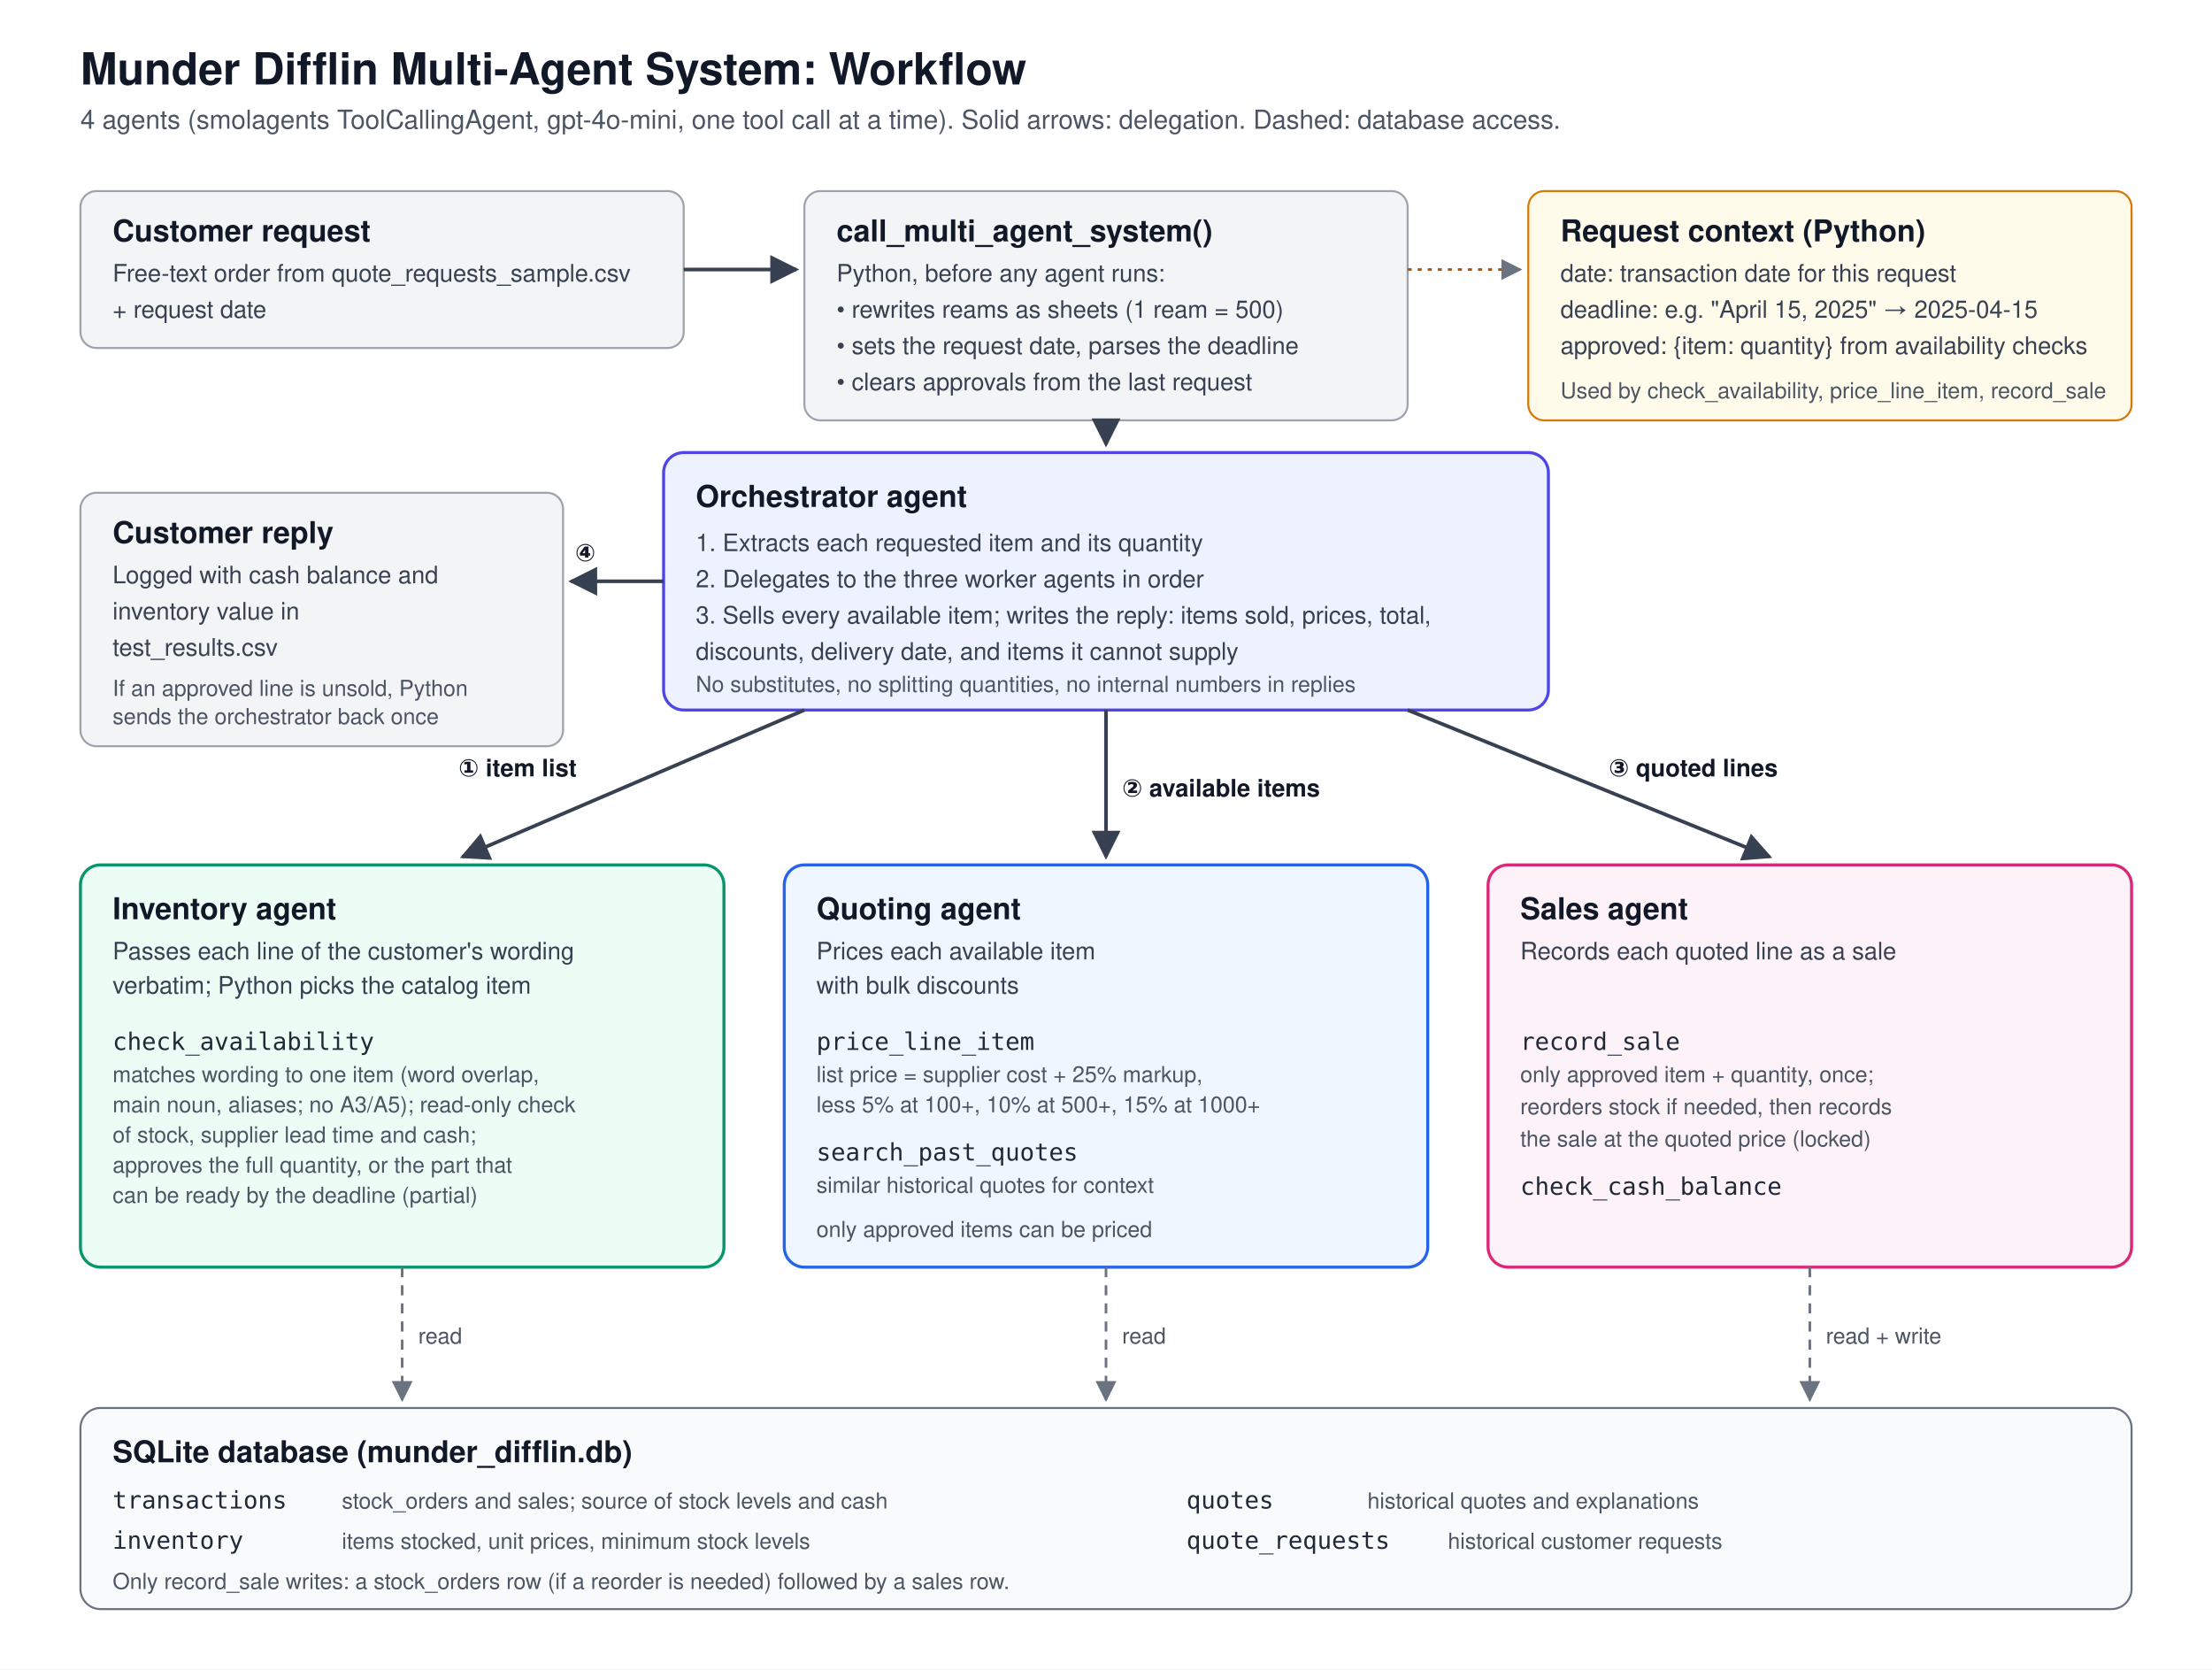
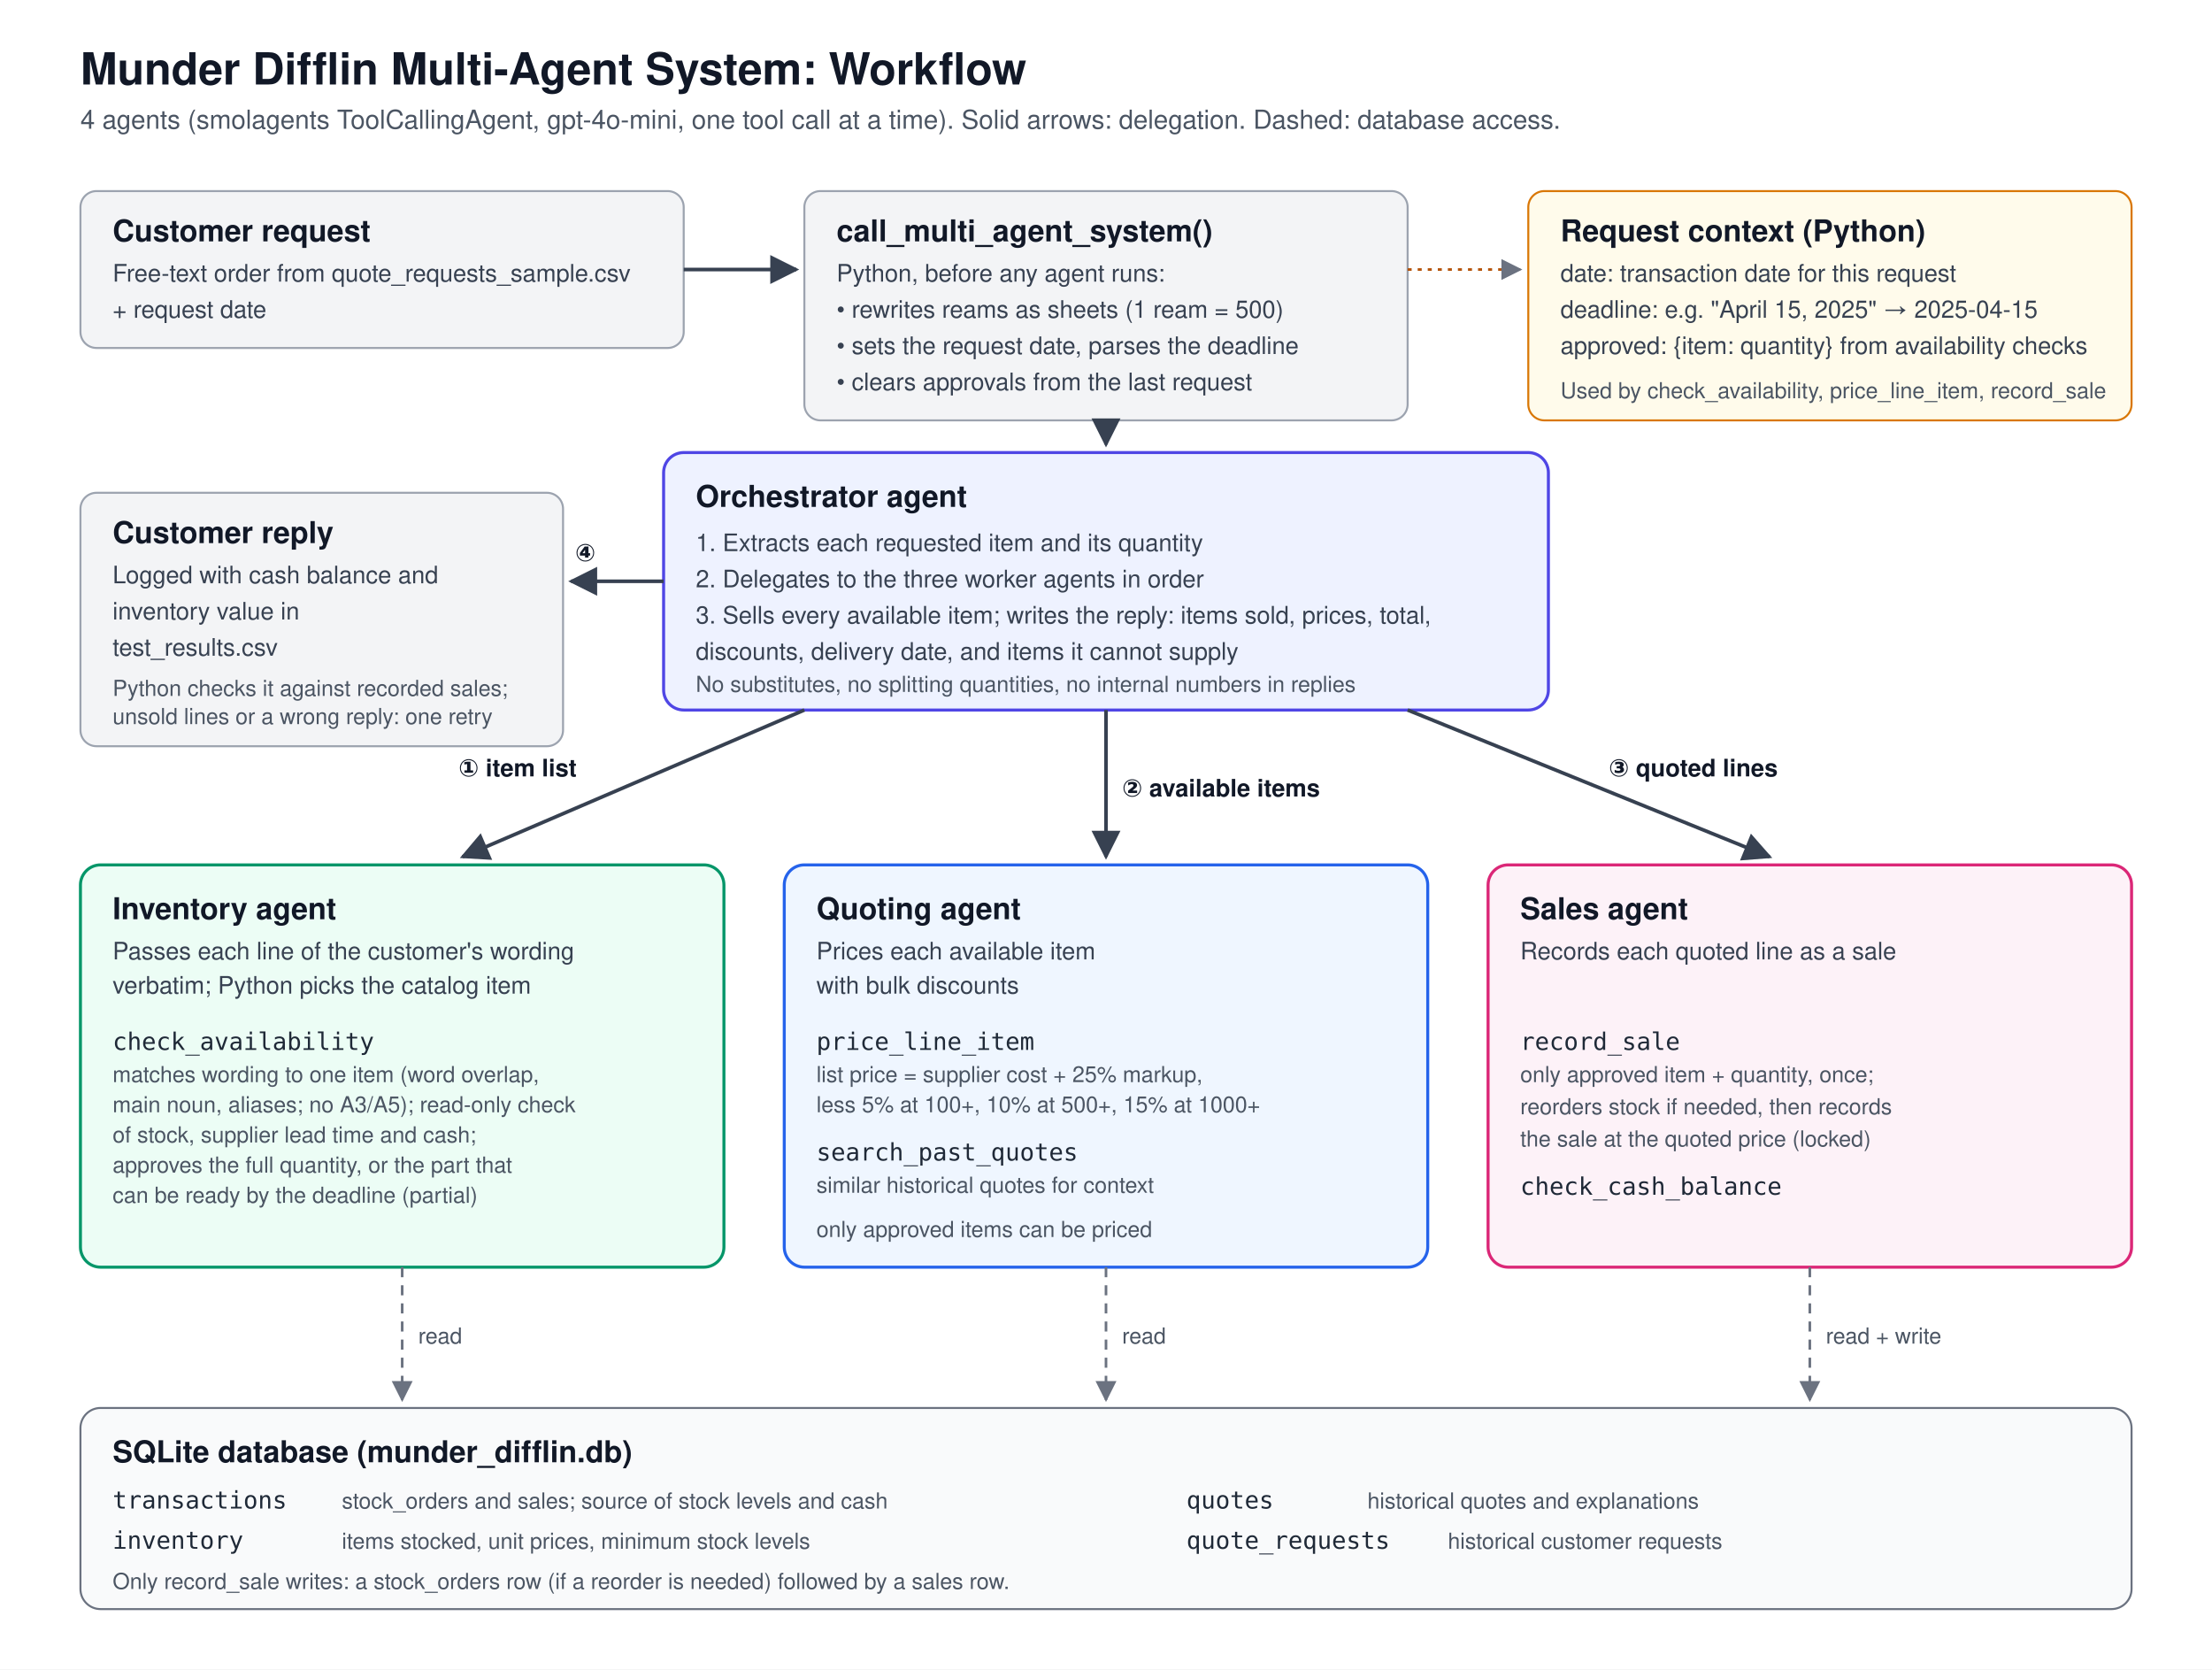
<svg xmlns="http://www.w3.org/2000/svg" width="1100" height="830" viewBox="0 0 1100 830" font-family="Helvetica, Arial, sans-serif">
  <defs>
    <marker id="arrow" viewBox="0 0 10 10" refX="9" refY="5" markerWidth="8" markerHeight="8" orient="auto-start-reverse">
      <path d="M0,0 L10,5 L0,10 z" fill="#374151" />
    </marker>
    <marker id="arrow-db" viewBox="0 0 10 10" refX="9" refY="5" markerWidth="8" markerHeight="8" orient="auto-start-reverse">
      <path d="M0,0 L10,5 L0,10 z" fill="#6b7280" />
    </marker>
    <style>
      .title { font-size: 22px; font-weight: 700; fill: #111827; }
      .subtitle { font-size: 13px; fill: #4b5563; }
      .box-title { font-size: 15px; font-weight: 700; fill: #111827; }
      .box-text { font-size: 12px; fill: #374151; }
      .tool { font-size: 12px; fill: #1f2937; font-family: Menlo, Consolas, monospace; }
      .label { font-size: 12px; fill: #111827; font-weight: 600; }
      .small { font-size: 11px; fill: #4b5563; }
      .flow { stroke: #374151; stroke-width: 1.8; fill: none; marker-end: url(#arrow); }
      .db { stroke: #6b7280; stroke-width: 1.3; fill: none; stroke-dasharray: 5 4; marker-end: url(#arrow-db); }
      .ctx { stroke: #b45309; stroke-width: 1.3; fill: none; stroke-dasharray: 2 3; marker-end: url(#arrow-db); }
    </style>
  </defs>
  <rect width="1100" height="830" fill="#ffffff" />
  <text x="40" y="42" class="title">Munder Difflin Multi-Agent System: Workflow</text>
  <text x="40" y="64" class="subtitle">4 agents (smolagents ToolCallingAgent, gpt-4o-mini, one tool call at a time). Solid arrows: delegation. Dashed: database access.</text>
  <rect x="40" y="95" width="300" height="78" rx="8" fill="#f3f4f6" stroke="#9ca3af" />
  <text x="56" y="120" class="box-title">Customer request</text>
  <text x="56" y="140" class="box-text">Free-text order from quote_requests_sample.csv</text>
  <text x="56" y="158" class="box-text">+ request date</text>
  <rect x="400" y="95" width="300" height="114" rx="8" fill="#f3f4f6" stroke="#9ca3af" />
  <text x="416" y="120" class="box-title">call_multi_agent_system()</text>
  <text x="416" y="140" class="box-text">Python, before any agent runs:</text>
  <text x="416" y="158" class="box-text">• rewrites reams as sheets (1 ream = 500)</text>
  <text x="416" y="176" class="box-text">• sets the request date, parses the deadline</text>
  <text x="416" y="194" class="box-text">• clears approvals from the last request</text>
  <path d="M340,134 L396,134" class="flow" />
  <rect x="760" y="95" width="300" height="114" rx="8" fill="#fffbeb" stroke="#d97706" />
  <text x="776" y="120" class="box-title">Request context (Python)</text>
  <text x="776" y="140" class="box-text">date: transaction date for this request</text>
  <text x="776" y="158" class="box-text">deadline: e.g. "April 15, 2025" → 2025-04-15</text>
  <text x="776" y="176" class="box-text">approved: {item: quantity} from availability checks</text>
  <text x="776" y="198" class="small" fill="#b45309">Used by check_availability, price_line_item, record_sale</text>
  <path d="M700,134 L756,134" class="ctx" />
  <rect x="330" y="225" width="440" height="128" rx="10" fill="#eef2ff" stroke="#4f46e5" stroke-width="1.5" />
  <text x="346" y="252" class="box-title">Orchestrator agent</text>
  <text x="346" y="274" class="box-text">1. Extracts each requested item and its quantity</text>
  <text x="346" y="292" class="box-text">2. Delegates to the three worker agents in order</text>
  <text x="346" y="310" class="box-text">3. Sells every available item; writes the reply: items sold, prices, total,</text>
  <text x="346" y="328" class="box-text">    discounts, delivery date, and items it cannot supply</text>
  <text x="346" y="344" class="small">No substitutes, no splitting quantities, no internal numbers in replies</text>
  <path d="M550,209 L550,221" class="flow" />
  <rect x="40" y="430" width="320" height="200" rx="10" fill="#ecfdf5" stroke="#059669" stroke-width="1.5" />
  <text x="56" y="457" class="box-title">Inventory agent</text>
  <text x="56" y="477" class="box-text">Passes each line of the customer's wording</text>
  <text x="56" y="494" class="box-text">verbatim; Python picks the catalog item</text>
  <text x="56" y="522" class="tool">check_availability</text>
  <text x="56" y="538" class="small">matches wording to one item (word overlap,</text>
  <text x="56" y="553" class="small">main noun, aliases; no A3/A5); read-only check</text>
  <text x="56" y="568" class="small">of stock, supplier lead time and cash;</text>
  <text x="56" y="583" class="small">approves the full quantity, or the part that</text>
  <text x="56" y="598" class="small">can be ready by the deadline (partial)</text>
  <rect x="390" y="430" width="320" height="200" rx="10" fill="#eff6ff" stroke="#2563eb" stroke-width="1.5" />
  <text x="406" y="457" class="box-title">Quoting agent</text>
  <text x="406" y="477" class="box-text">Prices each available item</text>
  <text x="406" y="494" class="box-text">with bulk discounts</text>
  <text x="406" y="522" class="tool">price_line_item</text>
  <text x="406" y="538" class="small">list price = supplier cost + 25% markup,</text>
  <text x="406" y="553" class="small">less 5% at 100+, 10% at 500+, 15% at 1000+</text>
  <text x="406" y="577" class="tool">search_past_quotes</text>
  <text x="406" y="593" class="small">similar historical quotes for context</text>
  <text x="406" y="615" class="small">only approved items can be priced</text>
  <rect x="740" y="430" width="320" height="200" rx="10" fill="#fdf2f8" stroke="#db2777" stroke-width="1.5" />
  <text x="756" y="457" class="box-title">Sales agent</text>
  <text x="756" y="477" class="box-text">Records each quoted line as a sale</text>
  <text x="756" y="522" class="tool">record_sale</text>
  <text x="756" y="538" class="small">only approved item + quantity, once;</text>
  <text x="756" y="554" class="small">reorders stock if needed, then records</text>
  <text x="756" y="570" class="small">the sale at the quoted price (locked)</text>
  <text x="756" y="594" class="tool">check_cash_balance</text>
  <path d="M400,353 L230,426" class="flow" />
  <text x="228" y="386" class="label">① item list</text>
  <path d="M550,353 L550,426" class="flow" />
  <text x="558" y="396" class="label">② available items</text>
  <path d="M700,353 L880,426" class="flow" />
  <text x="800" y="386" class="label">③ quoted lines</text>
  <rect x="40" y="700" width="1020" height="100" rx="10" fill="#f9fafb" stroke="#6b7280" />
  <text x="56" y="727" class="box-title">SQLite database (munder_difflin.db)</text>
  <text x="56" y="750" class="tool">transactions</text>
  <text x="170" y="750" class="small">stock_orders and sales; source of stock levels and cash</text>
  <text x="56" y="770" class="tool">inventory</text>
  <text x="170" y="770" class="small">items stocked, unit prices, minimum stock levels</text>
  <text x="590" y="750" class="tool">quotes</text>
  <text x="680" y="750" class="small">historical quotes and explanations</text>
  <text x="590" y="770" class="tool">quote_requests</text>
  <text x="720" y="770" class="small">historical customer requests</text>
  <text x="56" y="790" class="small">Only record_sale writes: a stock_orders row (if a reorder is needed) followed by a sales row.</text>
  <path d="M200,630 L200,696" class="db" />
  <text x="208" y="668" class="small">read</text>
  <path d="M550,630 L550,696" class="db" />
  <text x="558" y="668" class="small">read</text>
  <path d="M900,630 L900,696" class="db" />
  <text x="908" y="668" class="small">read + write</text>
  <rect x="40" y="245" width="240" height="126" rx="8" fill="#f3f4f6" stroke="#9ca3af" />
  <text x="56" y="270" class="box-title">Customer reply</text>
  <text x="56" y="290" class="box-text">Logged with cash balance and</text>
  <text x="56" y="308" class="box-text">inventory value in</text>
  <text x="56" y="326" class="box-text">test_results.csv</text>
-   <text x="56" y="346" class="small">If an approved line is unsold, Python</text>
-   <text x="56" y="360" class="small">sends the orchestrator back once</text>
+   <text x="56" y="346" class="small">Python checks it against recorded sales;</text>
+   <text x="56" y="360" class="small">unsold lines or a wrong reply: one retry</text>
  <path d="M330,289 L284,289" class="flow" />
  <text x="286" y="279" class="label">④</text>
</svg>
